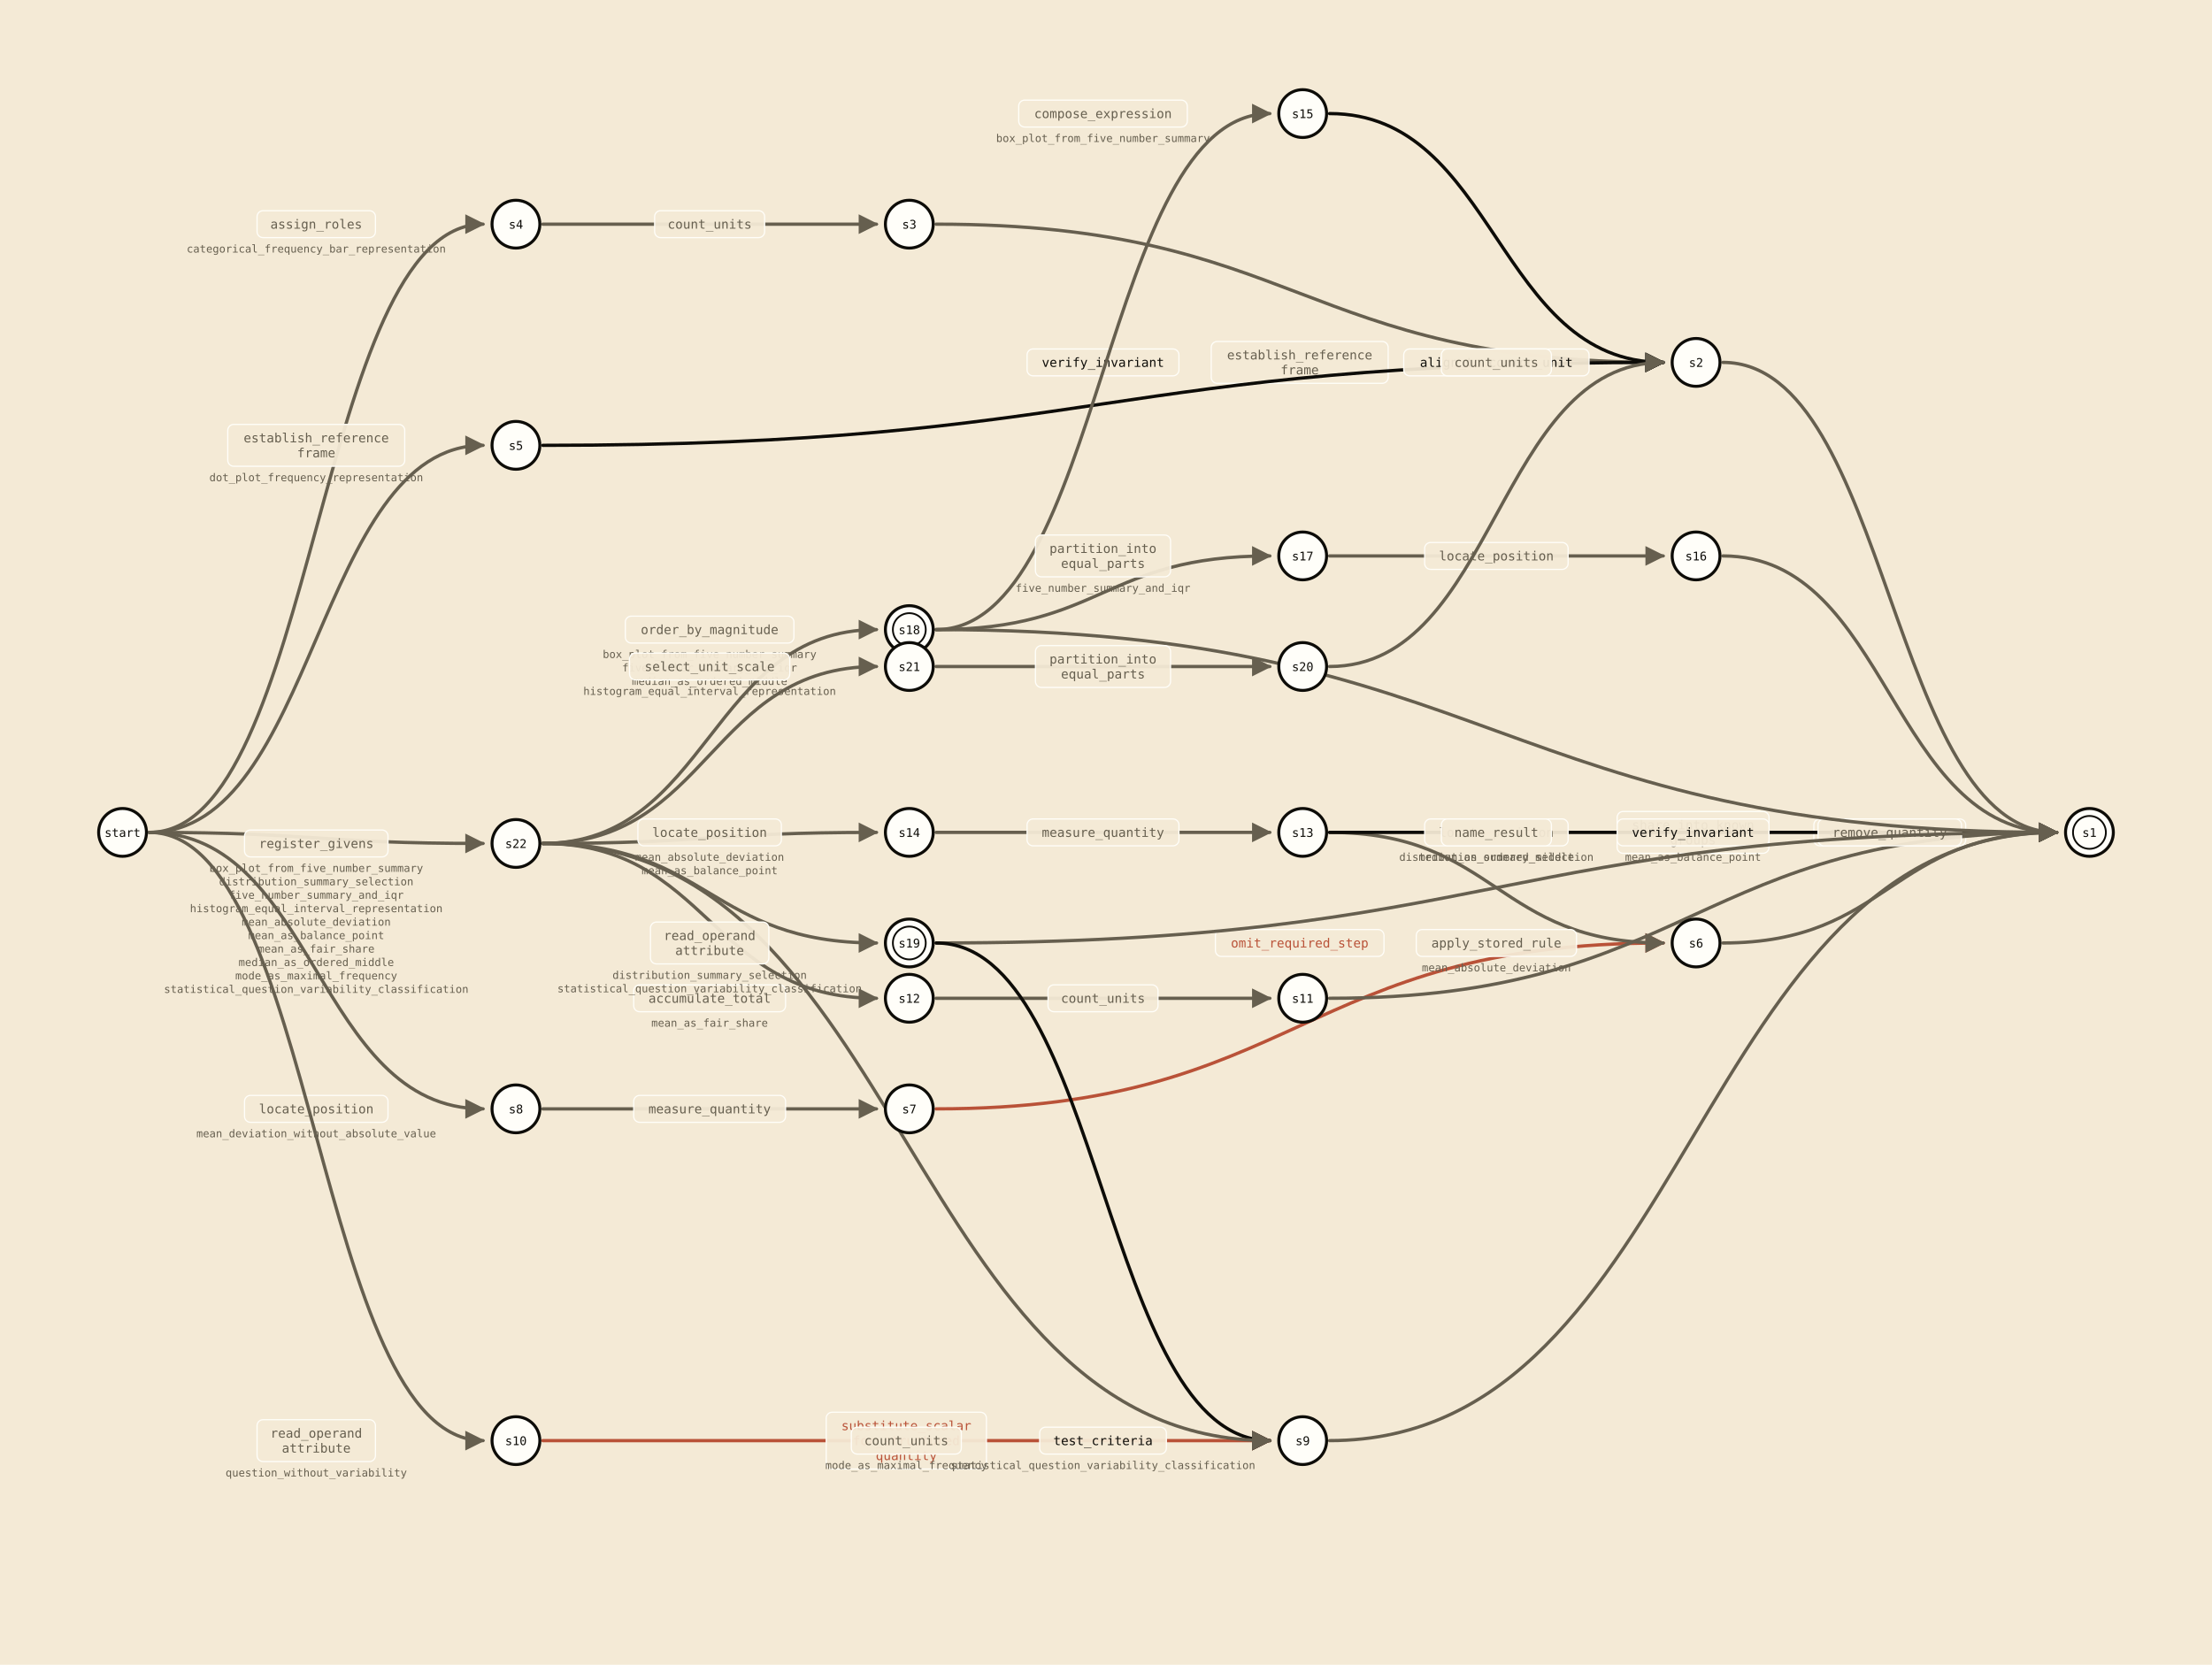
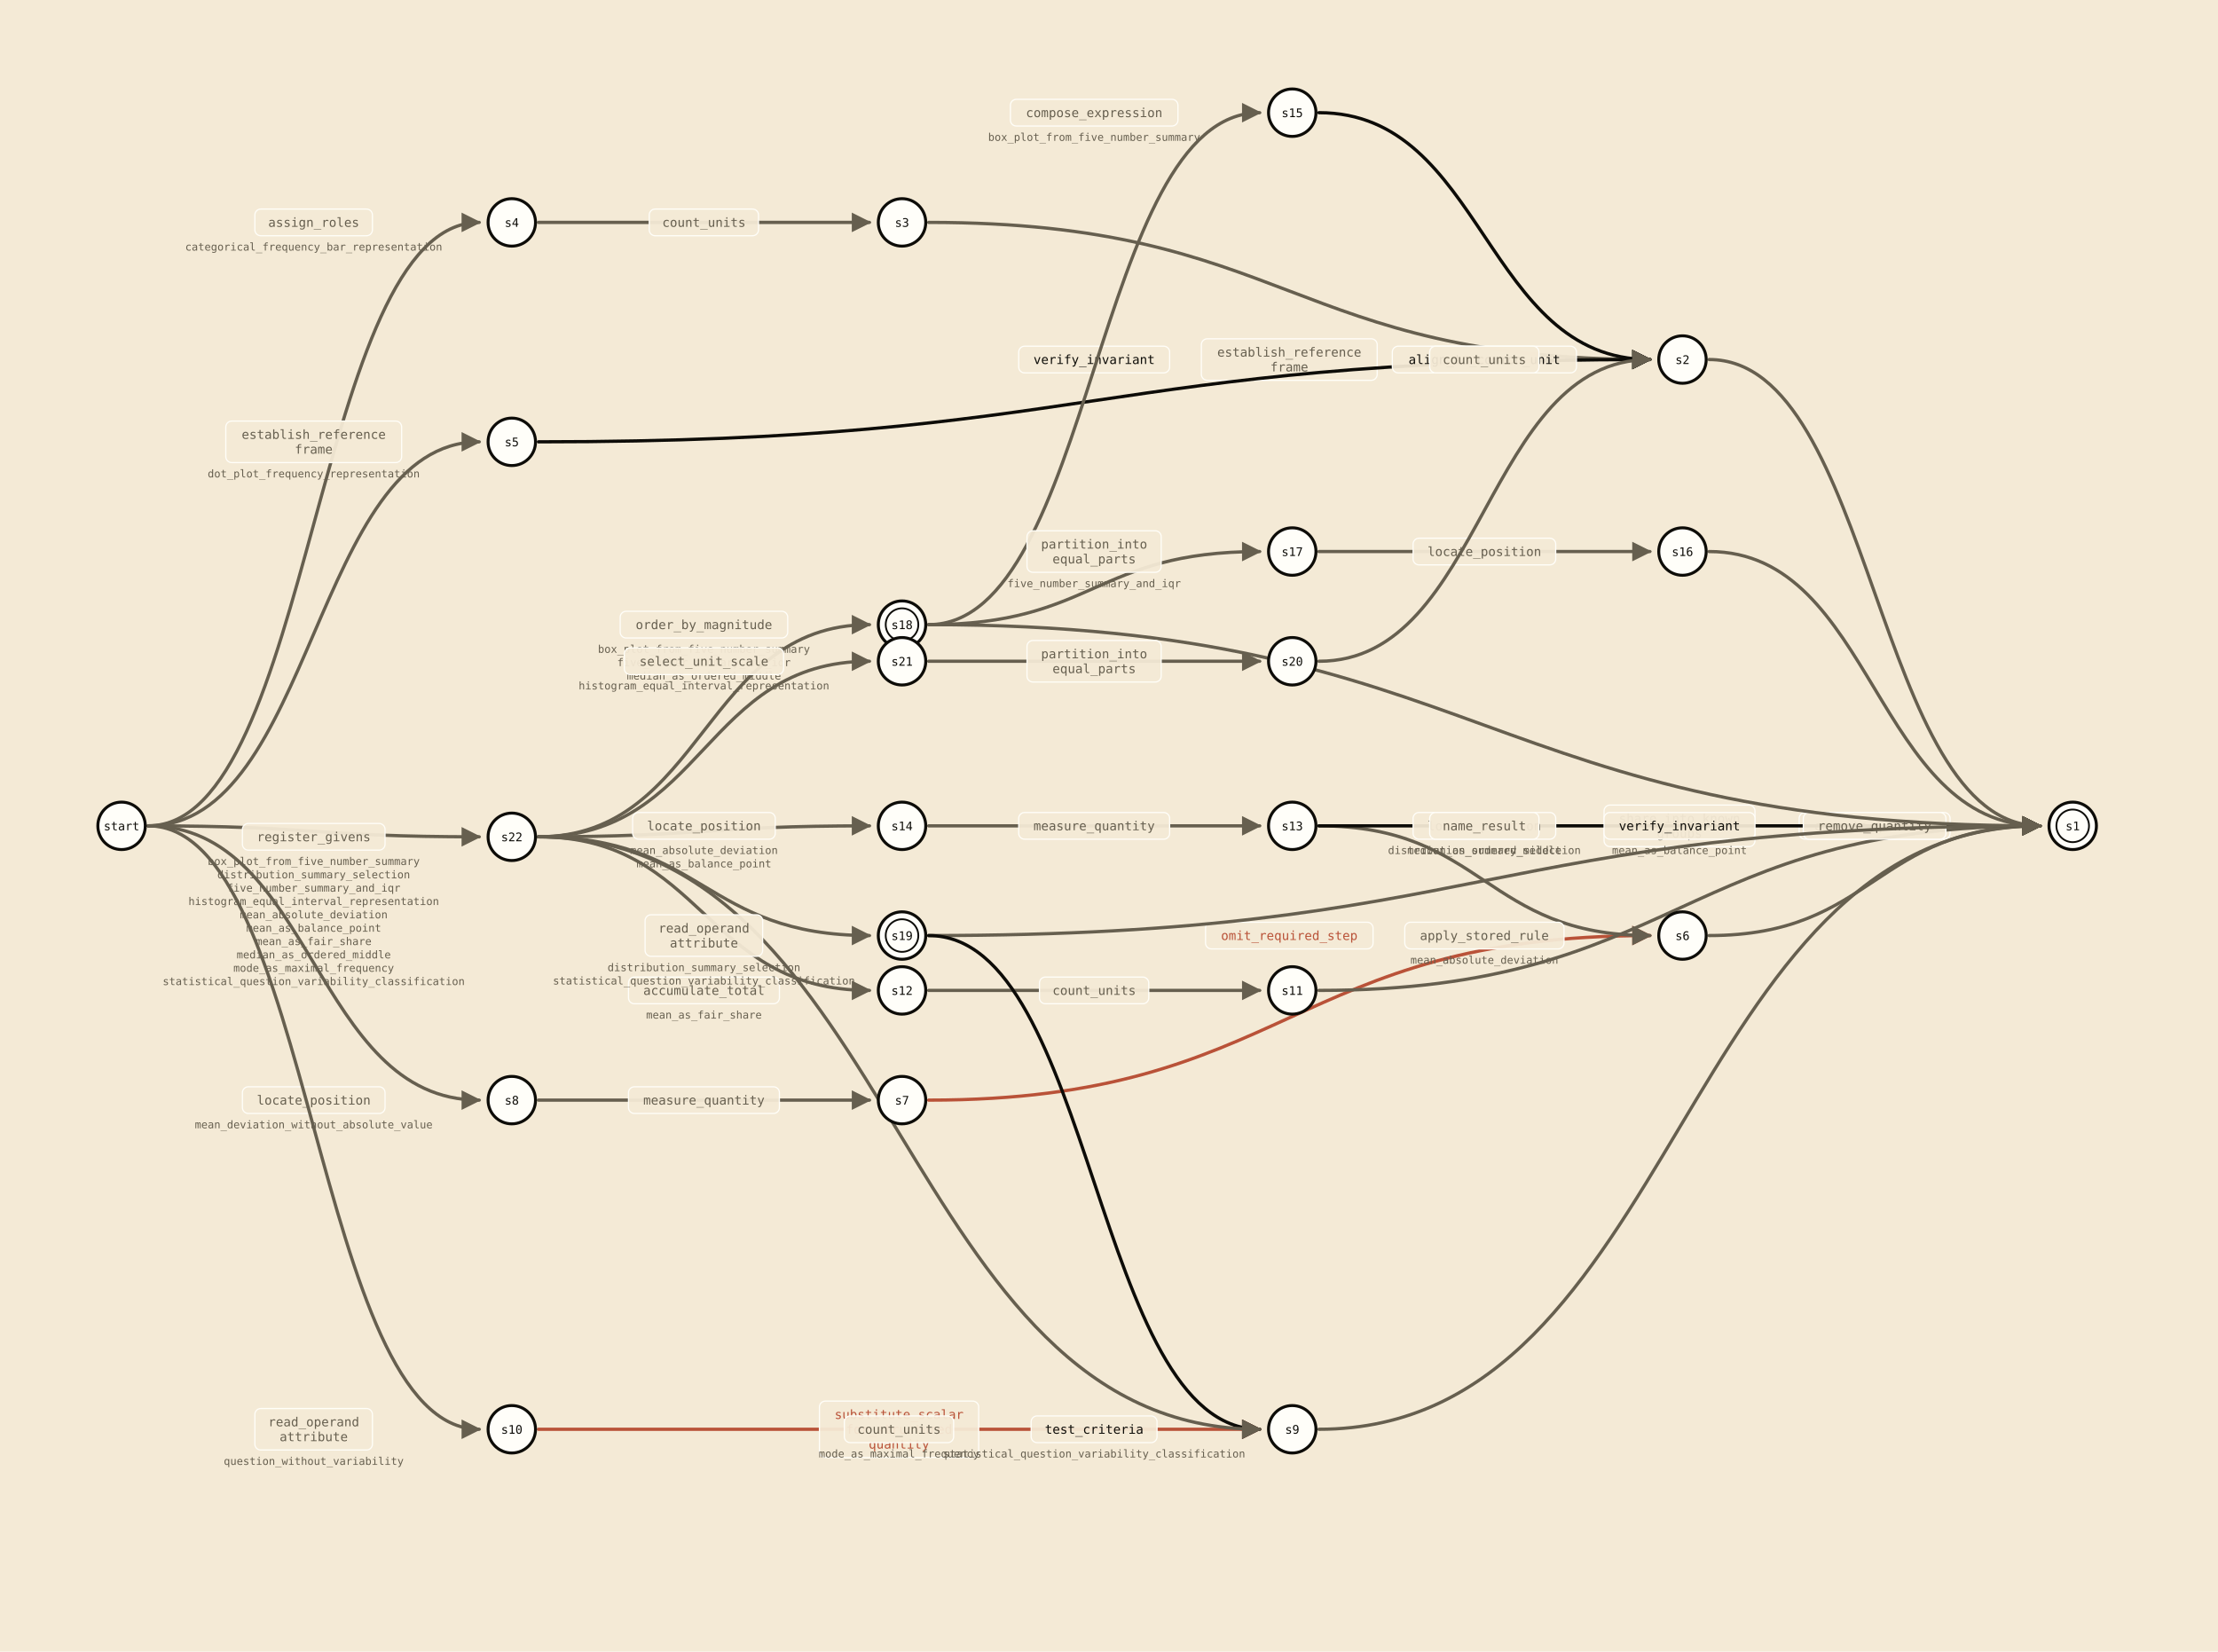
- <svg xmlns="http://www.w3.org/2000/svg" width="1480" height="1114" viewBox="0 0 1480 1114" role="img" aria-labelledby="title desc">
+ <svg xmlns="http://www.w3.org/2000/svg" width="1496" height="1114" viewBox="0 0 1496 1114" role="img" aria-labelledby="title desc">
  <rect width="100%" height="100%" fill="#f4ead6" />
  <defs>
    <marker id="composite-conserving" viewBox="0 0 10 10" refX="9" refY="5" markerWidth="6" markerHeight="6" orient="auto">
      <path d="M0 0 L10 5 L0 10 z" fill="#0d0c08" />
    </marker>
    <marker id="composite-deforming" viewBox="0 0 10 10" refX="9" refY="5" markerWidth="6" markerHeight="6" orient="auto">
      <path d="M0 0 L10 5 L0 10 z" fill="#b95238" />
    </marker>
    <marker id="composite-neutral" viewBox="0 0 10 10" refX="9" refY="5" markerWidth="6" markerHeight="6" orient="auto">
      <path d="M0 0 L10 5 L0 10 z" fill="#665f4f" />
    </marker>
  </defs>
  <path d="M 100.0 557.0 C 211.6 557.0, 211.6 150.0, 323.2 150.0" fill="none" stroke="#665f4f" stroke-width="2.2" stroke-linecap="round" marker-end="url(#composite-neutral)" />
-   <rect x="172.0" y="141.0" width="79.2" height="18.0" rx="4" fill="#f4ead6" fill-opacity="0.94" stroke="#fffef9" stroke-width="0.8" />
+   <rect x="171.9" y="141.0" width="79.3" height="18.0" rx="4" fill="#f4ead6" fill-opacity="0.94" stroke="#fffef9" stroke-width="0.8" />
  <text x="211.6" y="153.0" text-anchor="middle" font-family="ui-monospace, Menlo, Consolas, monospace" font-size="8.5" font-weight="normal" fill="#665f4f">assign_roles</text>
  <text x="211.6" y="169.0" text-anchor="middle" font-family="ui-monospace, Menlo, Consolas, monospace" font-size="7.2" font-weight="normal" fill="#665f4f">categorical_frequency_bar_representation</text>
  <path d="M 100.0 557.0 C 211.6 557.0, 211.6 298.0, 323.2 298.0" fill="none" stroke="#665f4f" stroke-width="2.2" stroke-linecap="round" marker-end="url(#composite-neutral)" />
-   <rect x="152.4" y="284.0" width="118.4" height="28.0" rx="4" fill="#f4ead6" fill-opacity="0.94" stroke="#fffef9" stroke-width="0.8" />
+   <rect x="152.3" y="284.0" width="118.6" height="28.0" rx="4" fill="#f4ead6" fill-opacity="0.94" stroke="#fffef9" stroke-width="0.8" />
  <text x="211.6" y="296.0" text-anchor="middle" font-family="ui-monospace, Menlo, Consolas, monospace" font-size="8.5" font-weight="normal" fill="#665f4f">establish_reference</text>
  <text x="211.6" y="306.0" text-anchor="middle" font-family="ui-monospace, Menlo, Consolas, monospace" font-size="8.5" font-weight="normal" fill="#665f4f">frame</text>
  <text x="211.6" y="322.0" text-anchor="middle" font-family="ui-monospace, Menlo, Consolas, monospace" font-size="7.2" font-weight="normal" fill="#665f4f">dot_plot_frequency_representation</text>
  <path d="M 100.0 557.0 C 211.6 557.0, 211.6 742.0, 323.2 742.0" fill="none" stroke="#665f4f" stroke-width="2.2" stroke-linecap="round" marker-end="url(#composite-neutral)" />
-   <rect x="163.6" y="733.0" width="96.0" height="18.0" rx="4" fill="#f4ead6" fill-opacity="0.94" stroke="#fffef9" stroke-width="0.8" />
+   <rect x="163.5" y="733.0" width="96.2" height="18.0" rx="4" fill="#f4ead6" fill-opacity="0.94" stroke="#fffef9" stroke-width="0.8" />
  <text x="211.6" y="745.0" text-anchor="middle" font-family="ui-monospace, Menlo, Consolas, monospace" font-size="8.5" font-weight="normal" fill="#665f4f">locate_position</text>
  <text x="211.6" y="761.0" text-anchor="middle" font-family="ui-monospace, Menlo, Consolas, monospace" font-size="7.2" font-weight="normal" fill="#665f4f">mean_deviation_without_absolute_value</text>
  <path d="M 100.0 557.0 C 211.6 557.0, 211.6 964.0, 323.2 964.0" fill="none" stroke="#665f4f" stroke-width="2.2" stroke-linecap="round" marker-end="url(#composite-neutral)" />
-   <rect x="172.0" y="950.0" width="79.2" height="28.0" rx="4" fill="#f4ead6" fill-opacity="0.94" stroke="#fffef9" stroke-width="0.8" />
+   <rect x="171.9" y="950.0" width="79.3" height="28.0" rx="4" fill="#f4ead6" fill-opacity="0.94" stroke="#fffef9" stroke-width="0.8" />
  <text x="211.6" y="962.0" text-anchor="middle" font-family="ui-monospace, Menlo, Consolas, monospace" font-size="8.5" font-weight="normal" fill="#665f4f">read_operand</text>
  <text x="211.6" y="972.0" text-anchor="middle" font-family="ui-monospace, Menlo, Consolas, monospace" font-size="8.5" font-weight="normal" fill="#665f4f">attribute</text>
  <text x="211.6" y="988.0" text-anchor="middle" font-family="ui-monospace, Menlo, Consolas, monospace" font-size="7.2" font-weight="normal" fill="#665f4f">question_without_variability</text>
  <path d="M 100.0 557.0 C 211.6 557.0, 211.6 564.4, 323.2 564.4" fill="none" stroke="#665f4f" stroke-width="2.2" stroke-linecap="round" marker-end="url(#composite-neutral)" />
-   <rect x="163.6" y="555.4" width="96.0" height="18.0" rx="4" fill="#f4ead6" fill-opacity="0.94" stroke="#fffef9" stroke-width="0.8" />
+   <rect x="163.5" y="555.4" width="96.2" height="18.0" rx="4" fill="#f4ead6" fill-opacity="0.94" stroke="#fffef9" stroke-width="0.8" />
  <text x="211.6" y="567.4" text-anchor="middle" font-family="ui-monospace, Menlo, Consolas, monospace" font-size="8.5" font-weight="normal" fill="#665f4f">register_givens</text>
  <text x="211.6" y="583.4" text-anchor="middle" font-family="ui-monospace, Menlo, Consolas, monospace" font-size="7.2" font-weight="normal" fill="#665f4f">box_plot_from_five_number_summary</text>
  <text x="211.6" y="592.4" text-anchor="middle" font-family="ui-monospace, Menlo, Consolas, monospace" font-size="7.2" font-weight="normal" fill="#665f4f">distribution_summary_selection</text>
  <text x="211.6" y="601.4" text-anchor="middle" font-family="ui-monospace, Menlo, Consolas, monospace" font-size="7.2" font-weight="normal" fill="#665f4f">five_number_summary_and_iqr</text>
  <text x="211.6" y="610.4" text-anchor="middle" font-family="ui-monospace, Menlo, Consolas, monospace" font-size="7.2" font-weight="normal" fill="#665f4f">histogram_equal_interval_representation</text>
  <text x="211.6" y="619.4" text-anchor="middle" font-family="ui-monospace, Menlo, Consolas, monospace" font-size="7.2" font-weight="normal" fill="#665f4f">mean_absolute_deviation</text>
  <text x="211.6" y="628.4" text-anchor="middle" font-family="ui-monospace, Menlo, Consolas, monospace" font-size="7.2" font-weight="normal" fill="#665f4f">mean_as_balance_point</text>
  <text x="211.6" y="637.4" text-anchor="middle" font-family="ui-monospace, Menlo, Consolas, monospace" font-size="7.2" font-weight="normal" fill="#665f4f">mean_as_fair_share</text>
  <text x="211.6" y="646.4" text-anchor="middle" font-family="ui-monospace, Menlo, Consolas, monospace" font-size="7.2" font-weight="normal" fill="#665f4f">median_as_ordered_middle</text>
  <text x="211.6" y="655.4" text-anchor="middle" font-family="ui-monospace, Menlo, Consolas, monospace" font-size="7.2" font-weight="normal" fill="#665f4f">mode_as_maximal_frequency</text>
  <text x="211.6" y="664.4" text-anchor="middle" font-family="ui-monospace, Menlo, Consolas, monospace" font-size="7.2" font-weight="normal" fill="#665f4f">statistical_question_variability_classification</text>
  <path d="M 1152.8 242.5 C 1264.4 242.5, 1264.4 557.0, 1376.0 557.0" fill="none" stroke="#665f4f" stroke-width="2.2" stroke-linecap="round" marker-end="url(#composite-neutral)" />
-   <rect x="1216.4" y="548.0" width="96.0" height="18.0" rx="4" fill="#f4ead6" fill-opacity="0.94" stroke="#fffef9" stroke-width="0.8" />
+   <rect x="1216.3" y="548.0" width="96.2" height="18.0" rx="4" fill="#f4ead6" fill-opacity="0.94" stroke="#fffef9" stroke-width="0.8" />
  <text x="1264.4" y="560.0" text-anchor="middle" font-family="ui-monospace, Menlo, Consolas, monospace" font-size="8.5" font-weight="normal" fill="#665f4f">inscribe_result</text>
  <path d="M 626.4 150.0 C 869.6 150.0, 869.6 242.5, 1112.8 242.5" fill="none" stroke="#665f4f" stroke-width="2.2" stroke-linecap="round" marker-end="url(#composite-neutral)" />
-   <rect x="810.4" y="228.5" width="118.4" height="28.0" rx="4" fill="#f4ead6" fill-opacity="0.94" stroke="#fffef9" stroke-width="0.8" />
+   <rect x="810.3" y="228.5" width="118.6" height="28.0" rx="4" fill="#f4ead6" fill-opacity="0.94" stroke="#fffef9" stroke-width="0.8" />
  <text x="869.6" y="240.5" text-anchor="middle" font-family="ui-monospace, Menlo, Consolas, monospace" font-size="8.5" font-weight="normal" fill="#665f4f">establish_reference</text>
  <text x="869.6" y="250.5" text-anchor="middle" font-family="ui-monospace, Menlo, Consolas, monospace" font-size="8.5" font-weight="normal" fill="#665f4f">frame</text>
  <path d="M 363.2 150.0 C 474.8 150.0, 474.8 150.0, 586.4 150.0" fill="none" stroke="#665f4f" stroke-width="2.2" stroke-linecap="round" marker-end="url(#composite-neutral)" />
-   <rect x="438.0" y="141.0" width="73.6" height="18.0" rx="4" fill="#f4ead6" fill-opacity="0.94" stroke="#fffef9" stroke-width="0.8" />
+   <rect x="437.9" y="141.0" width="73.7" height="18.0" rx="4" fill="#f4ead6" fill-opacity="0.94" stroke="#fffef9" stroke-width="0.8" />
  <text x="474.8" y="153.0" text-anchor="middle" font-family="ui-monospace, Menlo, Consolas, monospace" font-size="8.5" font-weight="normal" fill="#665f4f">count_units</text>
  <path d="M 363.2 298.0 C 738.0 298.0, 738.0 242.5, 1112.8 242.5" fill="none" stroke="#0d0c08" stroke-width="2.2" stroke-linecap="round" marker-end="url(#composite-conserving)" />
-   <rect x="687.2" y="233.5" width="101.6" height="18.0" rx="4" fill="#f4ead6" fill-opacity="0.94" stroke="#fffef9" stroke-width="0.8" />
+   <rect x="687.1" y="233.5" width="101.8" height="18.0" rx="4" fill="#f4ead6" fill-opacity="0.94" stroke="#fffef9" stroke-width="0.8" />
  <text x="738.0" y="245.5" text-anchor="middle" font-family="ui-monospace, Menlo, Consolas, monospace" font-size="8.5" font-weight="normal" fill="#0d0c08">verify_invariant</text>
  <path d="M 1152.8 631.0 C 1264.4 631.0, 1264.4 557.0, 1376.0 557.0" fill="none" stroke="#665f4f" stroke-width="2.2" stroke-linecap="round" marker-end="url(#composite-neutral)" />
-   <rect x="1213.6" y="548.0" width="101.6" height="18.0" rx="4" fill="#f4ead6" fill-opacity="0.94" stroke="#fffef9" stroke-width="0.8" />
+   <rect x="1213.5" y="548.0" width="101.8" height="18.0" rx="4" fill="#f4ead6" fill-opacity="0.94" stroke="#fffef9" stroke-width="0.8" />
  <text x="1264.4" y="560.0" text-anchor="middle" font-family="ui-monospace, Menlo, Consolas, monospace" font-size="8.5" font-weight="normal" fill="#665f4f">compute_quotient</text>
  <path d="M 626.4 742.0 C 869.6 742.0, 869.6 631.0, 1112.8 631.0" fill="none" stroke="#b95238" stroke-width="2.2" stroke-linecap="round" marker-end="url(#composite-deforming)" />
-   <rect x="813.2" y="622.0" width="112.8" height="18.0" rx="4" fill="#f4ead6" fill-opacity="0.94" stroke="#fffef9" stroke-width="0.8" />
+   <rect x="813.1" y="622.0" width="113.0" height="18.0" rx="4" fill="#f4ead6" fill-opacity="0.94" stroke="#fffef9" stroke-width="0.8" />
  <text x="869.6" y="634.0" text-anchor="middle" font-family="ui-monospace, Menlo, Consolas, monospace" font-size="8.5" font-weight="normal" fill="#b95238">omit_required_step</text>
  <path d="M 363.2 742.0 C 474.8 742.0, 474.8 742.0, 586.4 742.0" fill="none" stroke="#665f4f" stroke-width="2.2" stroke-linecap="round" marker-end="url(#composite-neutral)" />
-   <rect x="424.0" y="733.0" width="101.6" height="18.0" rx="4" fill="#f4ead6" fill-opacity="0.94" stroke="#fffef9" stroke-width="0.8" />
+   <rect x="423.9" y="733.0" width="101.8" height="18.0" rx="4" fill="#f4ead6" fill-opacity="0.94" stroke="#fffef9" stroke-width="0.8" />
  <text x="474.8" y="745.0" text-anchor="middle" font-family="ui-monospace, Menlo, Consolas, monospace" font-size="8.5" font-weight="normal" fill="#665f4f">measure_quantity</text>
  <path d="M 889.6 964.0 C 1132.8 964.0, 1132.8 557.0, 1376.0 557.0" fill="none" stroke="#665f4f" stroke-width="2.2" stroke-linecap="round" marker-end="url(#composite-neutral)" />
-   <rect x="1096.0" y="548.0" width="73.6" height="18.0" rx="4" fill="#f4ead6" fill-opacity="0.94" stroke="#fffef9" stroke-width="0.8" />
+   <rect x="1095.9" y="548.0" width="73.7" height="18.0" rx="4" fill="#f4ead6" fill-opacity="0.94" stroke="#fffef9" stroke-width="0.8" />
  <text x="1132.8" y="560.0" text-anchor="middle" font-family="ui-monospace, Menlo, Consolas, monospace" font-size="8.5" font-weight="normal" fill="#665f4f">name_result</text>
  <path d="M 363.2 964.0 C 606.4 964.0, 606.4 964.0, 849.6 964.0" fill="none" stroke="#b95238" stroke-width="2.2" stroke-linecap="round" marker-end="url(#composite-deforming)" />
-   <rect x="552.8" y="945.0" width="107.2" height="38.0" rx="4" fill="#f4ead6" fill-opacity="0.94" stroke="#fffef9" stroke-width="0.8" />
+   <rect x="552.7" y="945.0" width="107.4" height="38.0" rx="4" fill="#f4ead6" fill-opacity="0.94" stroke="#fffef9" stroke-width="0.8" />
  <text x="606.4" y="957.0" text-anchor="middle" font-family="ui-monospace, Menlo, Consolas, monospace" font-size="8.5" font-weight="normal" fill="#b95238">substitute_scalar</text>
  <text x="606.4" y="967.0" text-anchor="middle" font-family="ui-monospace, Menlo, Consolas, monospace" font-size="8.5" font-weight="normal" fill="#b95238">for_structured</text>
  <text x="606.4" y="977.0" text-anchor="middle" font-family="ui-monospace, Menlo, Consolas, monospace" font-size="8.5" font-weight="normal" fill="#b95238">quantity</text>
  <path d="M 889.6 668.0 C 1132.8 668.0, 1132.8 557.0, 1376.0 557.0" fill="none" stroke="#665f4f" stroke-width="2.2" stroke-linecap="round" marker-end="url(#composite-neutral)" />
-   <rect x="1082.0" y="543.0" width="101.6" height="28.0" rx="4" fill="#f4ead6" fill-opacity="0.94" stroke="#fffef9" stroke-width="0.8" />
+   <rect x="1081.9" y="543.0" width="101.8" height="28.0" rx="4" fill="#f4ead6" fill-opacity="0.94" stroke="#fffef9" stroke-width="0.8" />
  <text x="1132.8" y="555.0" text-anchor="middle" font-family="ui-monospace, Menlo, Consolas, monospace" font-size="8.5" font-weight="normal" fill="#665f4f">share_into_known</text>
  <text x="1132.8" y="565.0" text-anchor="middle" font-family="ui-monospace, Menlo, Consolas, monospace" font-size="8.5" font-weight="normal" fill="#665f4f">groups</text>
  <path d="M 626.4 668.0 C 738.0 668.0, 738.0 668.0, 849.6 668.0" fill="none" stroke="#665f4f" stroke-width="2.2" stroke-linecap="round" marker-end="url(#composite-neutral)" />
-   <rect x="701.2" y="659.0" width="73.6" height="18.0" rx="4" fill="#f4ead6" fill-opacity="0.94" stroke="#fffef9" stroke-width="0.8" />
+   <rect x="701.1" y="659.0" width="73.7" height="18.0" rx="4" fill="#f4ead6" fill-opacity="0.94" stroke="#fffef9" stroke-width="0.8" />
  <text x="738.0" y="671.0" text-anchor="middle" font-family="ui-monospace, Menlo, Consolas, monospace" font-size="8.5" font-weight="normal" fill="#665f4f">count_units</text>
  <path d="M 889.6 557.0 C 1001.2 557.0, 1001.2 631.0, 1112.8 631.0" fill="none" stroke="#665f4f" stroke-width="2.2" stroke-linecap="round" marker-end="url(#composite-neutral)" />
-   <rect x="947.6" y="622.0" width="107.2" height="18.0" rx="4" fill="#f4ead6" fill-opacity="0.94" stroke="#fffef9" stroke-width="0.8" />
+   <rect x="947.5" y="622.0" width="107.4" height="18.0" rx="4" fill="#f4ead6" fill-opacity="0.94" stroke="#fffef9" stroke-width="0.8" />
  <text x="1001.2" y="634.0" text-anchor="middle" font-family="ui-monospace, Menlo, Consolas, monospace" font-size="8.5" font-weight="normal" fill="#665f4f">apply_stored_rule</text>
  <text x="1001.2" y="650.0" text-anchor="middle" font-family="ui-monospace, Menlo, Consolas, monospace" font-size="7.2" font-weight="normal" fill="#665f4f">mean_absolute_deviation</text>
  <path d="M 889.6 557.0 C 1132.8 557.0, 1132.8 557.0, 1376.0 557.0" fill="none" stroke="#0d0c08" stroke-width="2.2" stroke-linecap="round" marker-end="url(#composite-conserving)" />
-   <rect x="1082.0" y="548.0" width="101.6" height="18.0" rx="4" fill="#f4ead6" fill-opacity="0.94" stroke="#fffef9" stroke-width="0.8" />
+   <rect x="1081.9" y="548.0" width="101.8" height="18.0" rx="4" fill="#f4ead6" fill-opacity="0.94" stroke="#fffef9" stroke-width="0.8" />
  <text x="1132.8" y="560.0" text-anchor="middle" font-family="ui-monospace, Menlo, Consolas, monospace" font-size="8.5" font-weight="normal" fill="#0d0c08">verify_invariant</text>
  <text x="1132.8" y="576.0" text-anchor="middle" font-family="ui-monospace, Menlo, Consolas, monospace" font-size="7.2" font-weight="normal" fill="#665f4f">mean_as_balance_point</text>
  <path d="M 626.4 557.0 C 738.0 557.0, 738.0 557.0, 849.6 557.0" fill="none" stroke="#665f4f" stroke-width="2.2" stroke-linecap="round" marker-end="url(#composite-neutral)" />
-   <rect x="687.2" y="548.0" width="101.6" height="18.0" rx="4" fill="#f4ead6" fill-opacity="0.94" stroke="#fffef9" stroke-width="0.8" />
+   <rect x="687.1" y="548.0" width="101.8" height="18.0" rx="4" fill="#f4ead6" fill-opacity="0.94" stroke="#fffef9" stroke-width="0.8" />
  <text x="738.0" y="560.0" text-anchor="middle" font-family="ui-monospace, Menlo, Consolas, monospace" font-size="8.5" font-weight="normal" fill="#665f4f">measure_quantity</text>
  <path d="M 889.6 76.0 C 1001.2 76.0, 1001.2 242.5, 1112.8 242.5" fill="none" stroke="#0d0c08" stroke-width="2.2" stroke-linecap="round" marker-end="url(#composite-conserving)" />
-   <rect x="939.2" y="233.5" width="124.0" height="18.0" rx="4" fill="#f4ead6" fill-opacity="0.94" stroke="#fffef9" stroke-width="0.8" />
+   <rect x="939.1" y="233.5" width="124.2" height="18.0" rx="4" fill="#f4ead6" fill-opacity="0.94" stroke="#fffef9" stroke-width="0.8" />
  <text x="1001.2" y="245.5" text-anchor="middle" font-family="ui-monospace, Menlo, Consolas, monospace" font-size="8.5" font-weight="normal" fill="#0d0c08">align_to_common_unit</text>
  <path d="M 1152.8 372.0 C 1264.4 372.0, 1264.4 557.0, 1376.0 557.0" fill="none" stroke="#665f4f" stroke-width="2.2" stroke-linecap="round" marker-end="url(#composite-neutral)" />
-   <rect x="1216.4" y="548.0" width="96.0" height="18.0" rx="4" fill="#f4ead6" fill-opacity="0.94" stroke="#fffef9" stroke-width="0.8" />
+   <rect x="1216.3" y="548.0" width="96.2" height="18.0" rx="4" fill="#f4ead6" fill-opacity="0.94" stroke="#fffef9" stroke-width="0.8" />
  <text x="1264.4" y="560.0" text-anchor="middle" font-family="ui-monospace, Menlo, Consolas, monospace" font-size="8.5" font-weight="normal" fill="#665f4f">remove_quantity</text>
  <path d="M 889.6 372.0 C 1001.2 372.0, 1001.2 372.0, 1112.8 372.0" fill="none" stroke="#665f4f" stroke-width="2.2" stroke-linecap="round" marker-end="url(#composite-neutral)" />
-   <rect x="953.2" y="363.0" width="96.0" height="18.0" rx="4" fill="#f4ead6" fill-opacity="0.94" stroke="#fffef9" stroke-width="0.8" />
+   <rect x="953.1" y="363.0" width="96.2" height="18.0" rx="4" fill="#f4ead6" fill-opacity="0.94" stroke="#fffef9" stroke-width="0.8" />
  <text x="1001.2" y="375.0" text-anchor="middle" font-family="ui-monospace, Menlo, Consolas, monospace" font-size="8.5" font-weight="normal" fill="#665f4f">locate_position</text>
  <path d="M 626.4 421.3 C 738.0 421.3, 738.0 76.0, 849.6 76.0" fill="none" stroke="#665f4f" stroke-width="2.2" stroke-linecap="round" marker-end="url(#composite-neutral)" />
-   <rect x="681.6" y="67.0" width="112.8" height="18.0" rx="4" fill="#f4ead6" fill-opacity="0.94" stroke="#fffef9" stroke-width="0.8" />
+   <rect x="681.5" y="67.0" width="113.0" height="18.0" rx="4" fill="#f4ead6" fill-opacity="0.94" stroke="#fffef9" stroke-width="0.8" />
  <text x="738.0" y="79.0" text-anchor="middle" font-family="ui-monospace, Menlo, Consolas, monospace" font-size="8.5" font-weight="normal" fill="#665f4f">compose_expression</text>
  <text x="738.0" y="95.0" text-anchor="middle" font-family="ui-monospace, Menlo, Consolas, monospace" font-size="7.2" font-weight="normal" fill="#665f4f">box_plot_from_five_number_summary</text>
  <path d="M 626.4 421.3 C 1001.2 421.3, 1001.2 557.0, 1376.0 557.0" fill="none" stroke="#665f4f" stroke-width="2.2" stroke-linecap="round" marker-end="url(#composite-neutral)" />
-   <rect x="953.2" y="548.0" width="96.0" height="18.0" rx="4" fill="#f4ead6" fill-opacity="0.94" stroke="#fffef9" stroke-width="0.8" />
+   <rect x="953.1" y="548.0" width="96.2" height="18.0" rx="4" fill="#f4ead6" fill-opacity="0.94" stroke="#fffef9" stroke-width="0.8" />
  <text x="1001.2" y="560.0" text-anchor="middle" font-family="ui-monospace, Menlo, Consolas, monospace" font-size="8.5" font-weight="normal" fill="#665f4f">locate_position</text>
  <text x="1001.2" y="576.0" text-anchor="middle" font-family="ui-monospace, Menlo, Consolas, monospace" font-size="7.2" font-weight="normal" fill="#665f4f">median_as_ordered_middle</text>
  <path d="M 626.4 421.3 C 738.0 421.3, 738.0 372.0, 849.6 372.0" fill="none" stroke="#665f4f" stroke-width="2.2" stroke-linecap="round" marker-end="url(#composite-neutral)" />
-   <rect x="692.8" y="358.0" width="90.4" height="28.0" rx="4" fill="#f4ead6" fill-opacity="0.94" stroke="#fffef9" stroke-width="0.8" />
+   <rect x="692.7" y="358.0" width="90.5" height="28.0" rx="4" fill="#f4ead6" fill-opacity="0.94" stroke="#fffef9" stroke-width="0.8" />
  <text x="738.0" y="370.0" text-anchor="middle" font-family="ui-monospace, Menlo, Consolas, monospace" font-size="8.5" font-weight="normal" fill="#665f4f">partition_into</text>
  <text x="738.0" y="380.0" text-anchor="middle" font-family="ui-monospace, Menlo, Consolas, monospace" font-size="8.5" font-weight="normal" fill="#665f4f">equal_parts</text>
  <text x="738.0" y="396.0" text-anchor="middle" font-family="ui-monospace, Menlo, Consolas, monospace" font-size="7.2" font-weight="normal" fill="#665f4f">five_number_summary_and_iqr</text>
  <path d="M 626.4 631.0 C 1001.2 631.0, 1001.2 557.0, 1376.0 557.0" fill="none" stroke="#665f4f" stroke-width="2.2" stroke-linecap="round" marker-end="url(#composite-neutral)" />
-   <rect x="964.4" y="548.0" width="73.6" height="18.0" rx="4" fill="#f4ead6" fill-opacity="0.94" stroke="#fffef9" stroke-width="0.8" />
+   <rect x="964.3" y="548.0" width="73.7" height="18.0" rx="4" fill="#f4ead6" fill-opacity="0.94" stroke="#fffef9" stroke-width="0.8" />
  <text x="1001.2" y="560.0" text-anchor="middle" font-family="ui-monospace, Menlo, Consolas, monospace" font-size="8.5" font-weight="normal" fill="#665f4f">name_result</text>
  <text x="1001.2" y="576.0" text-anchor="middle" font-family="ui-monospace, Menlo, Consolas, monospace" font-size="7.2" font-weight="normal" fill="#665f4f">distribution_summary_selection</text>
  <path d="M 626.4 631.0 C 738.0 631.0, 738.0 964.0, 849.6 964.0" fill="none" stroke="#0d0c08" stroke-width="2.2" stroke-linecap="round" marker-end="url(#composite-conserving)" />
-   <rect x="695.6" y="955.0" width="84.8" height="18.0" rx="4" fill="#f4ead6" fill-opacity="0.94" stroke="#fffef9" stroke-width="0.8" />
+   <rect x="695.5" y="955.0" width="84.9" height="18.0" rx="4" fill="#f4ead6" fill-opacity="0.94" stroke="#fffef9" stroke-width="0.8" />
  <text x="738.0" y="967.0" text-anchor="middle" font-family="ui-monospace, Menlo, Consolas, monospace" font-size="8.5" font-weight="normal" fill="#0d0c08">test_criteria</text>
  <text x="738.0" y="983.0" text-anchor="middle" font-family="ui-monospace, Menlo, Consolas, monospace" font-size="7.2" font-weight="normal" fill="#665f4f">statistical_question_variability_classification</text>
  <path d="M 889.6 446.0 C 1001.2 446.0, 1001.2 242.5, 1112.8 242.5" fill="none" stroke="#665f4f" stroke-width="2.2" stroke-linecap="round" marker-end="url(#composite-neutral)" />
-   <rect x="964.4" y="233.5" width="73.6" height="18.0" rx="4" fill="#f4ead6" fill-opacity="0.94" stroke="#fffef9" stroke-width="0.8" />
+   <rect x="964.3" y="233.5" width="73.7" height="18.0" rx="4" fill="#f4ead6" fill-opacity="0.94" stroke="#fffef9" stroke-width="0.8" />
  <text x="1001.2" y="245.5" text-anchor="middle" font-family="ui-monospace, Menlo, Consolas, monospace" font-size="8.5" font-weight="normal" fill="#665f4f">count_units</text>
  <path d="M 626.4 446.0 C 738.0 446.0, 738.0 446.0, 849.6 446.0" fill="none" stroke="#665f4f" stroke-width="2.2" stroke-linecap="round" marker-end="url(#composite-neutral)" />
-   <rect x="692.8" y="432.0" width="90.4" height="28.0" rx="4" fill="#f4ead6" fill-opacity="0.94" stroke="#fffef9" stroke-width="0.8" />
+   <rect x="692.7" y="432.0" width="90.5" height="28.0" rx="4" fill="#f4ead6" fill-opacity="0.94" stroke="#fffef9" stroke-width="0.8" />
  <text x="738.0" y="444.0" text-anchor="middle" font-family="ui-monospace, Menlo, Consolas, monospace" font-size="8.5" font-weight="normal" fill="#665f4f">partition_into</text>
  <text x="738.0" y="454.0" text-anchor="middle" font-family="ui-monospace, Menlo, Consolas, monospace" font-size="8.5" font-weight="normal" fill="#665f4f">equal_parts</text>
  <path d="M 363.2 564.4 C 474.8 564.4, 474.8 668.0, 586.4 668.0" fill="none" stroke="#665f4f" stroke-width="2.2" stroke-linecap="round" marker-end="url(#composite-neutral)" />
-   <rect x="424.0" y="659.0" width="101.6" height="18.0" rx="4" fill="#f4ead6" fill-opacity="0.94" stroke="#fffef9" stroke-width="0.8" />
+   <rect x="423.9" y="659.0" width="101.8" height="18.0" rx="4" fill="#f4ead6" fill-opacity="0.94" stroke="#fffef9" stroke-width="0.8" />
  <text x="474.8" y="671.0" text-anchor="middle" font-family="ui-monospace, Menlo, Consolas, monospace" font-size="8.5" font-weight="normal" fill="#665f4f">accumulate_total</text>
  <text x="474.8" y="687.0" text-anchor="middle" font-family="ui-monospace, Menlo, Consolas, monospace" font-size="7.2" font-weight="normal" fill="#665f4f">mean_as_fair_share</text>
  <path d="M 363.2 564.4 C 606.4 564.4, 606.4 964.0, 849.6 964.0" fill="none" stroke="#665f4f" stroke-width="2.2" stroke-linecap="round" marker-end="url(#composite-neutral)" />
-   <rect x="569.6" y="955.0" width="73.6" height="18.0" rx="4" fill="#f4ead6" fill-opacity="0.94" stroke="#fffef9" stroke-width="0.8" />
+   <rect x="569.5" y="955.0" width="73.7" height="18.0" rx="4" fill="#f4ead6" fill-opacity="0.94" stroke="#fffef9" stroke-width="0.8" />
  <text x="606.4" y="967.0" text-anchor="middle" font-family="ui-monospace, Menlo, Consolas, monospace" font-size="8.5" font-weight="normal" fill="#665f4f">count_units</text>
  <text x="606.4" y="983.0" text-anchor="middle" font-family="ui-monospace, Menlo, Consolas, monospace" font-size="7.2" font-weight="normal" fill="#665f4f">mode_as_maximal_frequency</text>
  <path d="M 363.2 564.4 C 474.8 564.4, 474.8 557.0, 586.4 557.0" fill="none" stroke="#665f4f" stroke-width="2.2" stroke-linecap="round" marker-end="url(#composite-neutral)" />
-   <rect x="426.8" y="548.0" width="96.0" height="18.0" rx="4" fill="#f4ead6" fill-opacity="0.94" stroke="#fffef9" stroke-width="0.8" />
+   <rect x="426.7" y="548.0" width="96.2" height="18.0" rx="4" fill="#f4ead6" fill-opacity="0.94" stroke="#fffef9" stroke-width="0.8" />
  <text x="474.8" y="560.0" text-anchor="middle" font-family="ui-monospace, Menlo, Consolas, monospace" font-size="8.5" font-weight="normal" fill="#665f4f">locate_position</text>
  <text x="474.8" y="576.0" text-anchor="middle" font-family="ui-monospace, Menlo, Consolas, monospace" font-size="7.2" font-weight="normal" fill="#665f4f">mean_absolute_deviation</text>
  <text x="474.8" y="585.0" text-anchor="middle" font-family="ui-monospace, Menlo, Consolas, monospace" font-size="7.2" font-weight="normal" fill="#665f4f">mean_as_balance_point</text>
  <path d="M 363.2 564.4 C 474.8 564.4, 474.8 421.3, 586.4 421.3" fill="none" stroke="#665f4f" stroke-width="2.2" stroke-linecap="round" marker-end="url(#composite-neutral)" />
-   <rect x="418.4" y="412.3" width="112.8" height="18.0" rx="4" fill="#f4ead6" fill-opacity="0.94" stroke="#fffef9" stroke-width="0.8" />
+   <rect x="418.3" y="412.3" width="113.0" height="18.0" rx="4" fill="#f4ead6" fill-opacity="0.94" stroke="#fffef9" stroke-width="0.8" />
  <text x="474.8" y="424.3" text-anchor="middle" font-family="ui-monospace, Menlo, Consolas, monospace" font-size="8.5" font-weight="normal" fill="#665f4f">order_by_magnitude</text>
  <text x="474.8" y="440.3" text-anchor="middle" font-family="ui-monospace, Menlo, Consolas, monospace" font-size="7.2" font-weight="normal" fill="#665f4f">box_plot_from_five_number_summary</text>
  <text x="474.8" y="449.3" text-anchor="middle" font-family="ui-monospace, Menlo, Consolas, monospace" font-size="7.2" font-weight="normal" fill="#665f4f">five_number_summary_and_iqr</text>
  <text x="474.8" y="458.3" text-anchor="middle" font-family="ui-monospace, Menlo, Consolas, monospace" font-size="7.2" font-weight="normal" fill="#665f4f">median_as_ordered_middle</text>
  <path d="M 363.2 564.4 C 474.8 564.4, 474.8 631.0, 586.4 631.0" fill="none" stroke="#665f4f" stroke-width="2.2" stroke-linecap="round" marker-end="url(#composite-neutral)" />
-   <rect x="435.2" y="617.0" width="79.2" height="28.0" rx="4" fill="#f4ead6" fill-opacity="0.94" stroke="#fffef9" stroke-width="0.8" />
+   <rect x="435.1" y="617.0" width="79.3" height="28.0" rx="4" fill="#f4ead6" fill-opacity="0.94" stroke="#fffef9" stroke-width="0.8" />
  <text x="474.8" y="629.0" text-anchor="middle" font-family="ui-monospace, Menlo, Consolas, monospace" font-size="8.5" font-weight="normal" fill="#665f4f">read_operand</text>
  <text x="474.8" y="639.0" text-anchor="middle" font-family="ui-monospace, Menlo, Consolas, monospace" font-size="8.5" font-weight="normal" fill="#665f4f">attribute</text>
  <text x="474.8" y="655.0" text-anchor="middle" font-family="ui-monospace, Menlo, Consolas, monospace" font-size="7.2" font-weight="normal" fill="#665f4f">distribution_summary_selection</text>
  <text x="474.8" y="664.0" text-anchor="middle" font-family="ui-monospace, Menlo, Consolas, monospace" font-size="7.2" font-weight="normal" fill="#665f4f">statistical_question_variability_classification</text>
  <path d="M 363.2 564.4 C 474.8 564.4, 474.8 446.0, 586.4 446.0" fill="none" stroke="#665f4f" stroke-width="2.2" stroke-linecap="round" marker-end="url(#composite-neutral)" />
-   <rect x="421.2" y="437.0" width="107.2" height="18.0" rx="4" fill="#f4ead6" fill-opacity="0.94" stroke="#fffef9" stroke-width="0.8" />
+   <rect x="421.1" y="437.0" width="107.4" height="18.0" rx="4" fill="#f4ead6" fill-opacity="0.94" stroke="#fffef9" stroke-width="0.8" />
  <text x="474.8" y="449.0" text-anchor="middle" font-family="ui-monospace, Menlo, Consolas, monospace" font-size="8.5" font-weight="normal" fill="#665f4f">select_unit_scale</text>
  <text x="474.8" y="465.0" text-anchor="middle" font-family="ui-monospace, Menlo, Consolas, monospace" font-size="7.2" font-weight="normal" fill="#665f4f">histogram_equal_interval_representation</text>
  <circle cx="82.0" cy="557.0" r="16" fill="#fffef9" stroke="#0d0c08" stroke-width="2" />
  <text x="82.0" y="560.0" text-anchor="middle" font-family="ui-monospace, Menlo, Consolas, monospace" font-size="8.0" font-weight="normal" fill="#0d0c08">start</text>
  <circle cx="1398.0" cy="557.0" r="16" fill="#fffef9" stroke="#0d0c08" stroke-width="2" />
  <circle cx="1398.0" cy="557.0" r="11" fill="none" stroke="#0d0c08" stroke-width="1.2" />
  <text x="1398.0" y="560.0" text-anchor="middle" font-family="ui-monospace, Menlo, Consolas, monospace" font-size="8.0" font-weight="normal" fill="#0d0c08">s1</text>
  <circle cx="1134.8" cy="242.5" r="16" fill="#fffef9" stroke="#0d0c08" stroke-width="2" />
  <text x="1134.8" y="245.5" text-anchor="middle" font-family="ui-monospace, Menlo, Consolas, monospace" font-size="8.0" font-weight="normal" fill="#0d0c08">s2</text>
  <circle cx="608.4" cy="150.0" r="16" fill="#fffef9" stroke="#0d0c08" stroke-width="2" />
  <text x="608.4" y="153.0" text-anchor="middle" font-family="ui-monospace, Menlo, Consolas, monospace" font-size="8.0" font-weight="normal" fill="#0d0c08">s3</text>
  <circle cx="345.2" cy="150.0" r="16" fill="#fffef9" stroke="#0d0c08" stroke-width="2" />
  <text x="345.2" y="153.0" text-anchor="middle" font-family="ui-monospace, Menlo, Consolas, monospace" font-size="8.0" font-weight="normal" fill="#0d0c08">s4</text>
  <circle cx="345.2" cy="298.0" r="16" fill="#fffef9" stroke="#0d0c08" stroke-width="2" />
  <text x="345.2" y="301.0" text-anchor="middle" font-family="ui-monospace, Menlo, Consolas, monospace" font-size="8.0" font-weight="normal" fill="#0d0c08">s5</text>
  <circle cx="1134.8" cy="631.0" r="16" fill="#fffef9" stroke="#0d0c08" stroke-width="2" />
  <text x="1134.8" y="634.0" text-anchor="middle" font-family="ui-monospace, Menlo, Consolas, monospace" font-size="8.0" font-weight="normal" fill="#0d0c08">s6</text>
  <circle cx="608.4" cy="742.0" r="16" fill="#fffef9" stroke="#0d0c08" stroke-width="2" />
  <text x="608.4" y="745.0" text-anchor="middle" font-family="ui-monospace, Menlo, Consolas, monospace" font-size="8.0" font-weight="normal" fill="#0d0c08">s7</text>
  <circle cx="345.2" cy="742.0" r="16" fill="#fffef9" stroke="#0d0c08" stroke-width="2" />
  <text x="345.2" y="745.0" text-anchor="middle" font-family="ui-monospace, Menlo, Consolas, monospace" font-size="8.0" font-weight="normal" fill="#0d0c08">s8</text>
  <circle cx="871.6" cy="964.0" r="16" fill="#fffef9" stroke="#0d0c08" stroke-width="2" />
  <text x="871.6" y="967.0" text-anchor="middle" font-family="ui-monospace, Menlo, Consolas, monospace" font-size="8.0" font-weight="normal" fill="#0d0c08">s9</text>
  <circle cx="345.2" cy="964.0" r="16" fill="#fffef9" stroke="#0d0c08" stroke-width="2" />
  <text x="345.2" y="967.0" text-anchor="middle" font-family="ui-monospace, Menlo, Consolas, monospace" font-size="8.0" font-weight="normal" fill="#0d0c08">s10</text>
  <circle cx="871.6" cy="668.0" r="16" fill="#fffef9" stroke="#0d0c08" stroke-width="2" />
  <text x="871.6" y="671.0" text-anchor="middle" font-family="ui-monospace, Menlo, Consolas, monospace" font-size="8.0" font-weight="normal" fill="#0d0c08">s11</text>
  <circle cx="608.4" cy="668.0" r="16" fill="#fffef9" stroke="#0d0c08" stroke-width="2" />
  <text x="608.4" y="671.0" text-anchor="middle" font-family="ui-monospace, Menlo, Consolas, monospace" font-size="8.0" font-weight="normal" fill="#0d0c08">s12</text>
  <circle cx="871.6" cy="557.0" r="16" fill="#fffef9" stroke="#0d0c08" stroke-width="2" />
  <text x="871.6" y="560.0" text-anchor="middle" font-family="ui-monospace, Menlo, Consolas, monospace" font-size="8.0" font-weight="normal" fill="#0d0c08">s13</text>
  <circle cx="608.4" cy="557.0" r="16" fill="#fffef9" stroke="#0d0c08" stroke-width="2" />
  <text x="608.4" y="560.0" text-anchor="middle" font-family="ui-monospace, Menlo, Consolas, monospace" font-size="8.0" font-weight="normal" fill="#0d0c08">s14</text>
  <circle cx="871.6" cy="76.0" r="16" fill="#fffef9" stroke="#0d0c08" stroke-width="2" />
  <text x="871.6" y="79.0" text-anchor="middle" font-family="ui-monospace, Menlo, Consolas, monospace" font-size="8.0" font-weight="normal" fill="#0d0c08">s15</text>
  <circle cx="1134.8" cy="372.0" r="16" fill="#fffef9" stroke="#0d0c08" stroke-width="2" />
  <text x="1134.8" y="375.0" text-anchor="middle" font-family="ui-monospace, Menlo, Consolas, monospace" font-size="8.0" font-weight="normal" fill="#0d0c08">s16</text>
  <circle cx="871.6" cy="372.0" r="16" fill="#fffef9" stroke="#0d0c08" stroke-width="2" />
  <text x="871.6" y="375.0" text-anchor="middle" font-family="ui-monospace, Menlo, Consolas, monospace" font-size="8.0" font-weight="normal" fill="#0d0c08">s17</text>
  <circle cx="608.4" cy="421.3" r="16" fill="#fffef9" stroke="#0d0c08" stroke-width="2" />
  <circle cx="608.4" cy="421.3" r="11" fill="none" stroke="#0d0c08" stroke-width="1.2" />
  <text x="608.4" y="424.3" text-anchor="middle" font-family="ui-monospace, Menlo, Consolas, monospace" font-size="8.0" font-weight="normal" fill="#0d0c08">s18</text>
  <circle cx="608.4" cy="631.0" r="16" fill="#fffef9" stroke="#0d0c08" stroke-width="2" />
  <circle cx="608.4" cy="631.0" r="11" fill="none" stroke="#0d0c08" stroke-width="1.2" />
  <text x="608.4" y="634.0" text-anchor="middle" font-family="ui-monospace, Menlo, Consolas, monospace" font-size="8.0" font-weight="normal" fill="#0d0c08">s19</text>
  <circle cx="871.6" cy="446.0" r="16" fill="#fffef9" stroke="#0d0c08" stroke-width="2" />
  <text x="871.6" y="449.0" text-anchor="middle" font-family="ui-monospace, Menlo, Consolas, monospace" font-size="8.0" font-weight="normal" fill="#0d0c08">s20</text>
  <circle cx="608.4" cy="446.0" r="16" fill="#fffef9" stroke="#0d0c08" stroke-width="2" />
  <text x="608.4" y="449.0" text-anchor="middle" font-family="ui-monospace, Menlo, Consolas, monospace" font-size="8.0" font-weight="normal" fill="#0d0c08">s21</text>
  <circle cx="345.2" cy="564.4" r="16" fill="#fffef9" stroke="#0d0c08" stroke-width="2" />
  <text x="345.2" y="567.4" text-anchor="middle" font-family="ui-monospace, Menlo, Consolas, monospace" font-size="8.0" font-weight="normal" fill="#0d0c08">s22</text>
</svg>
